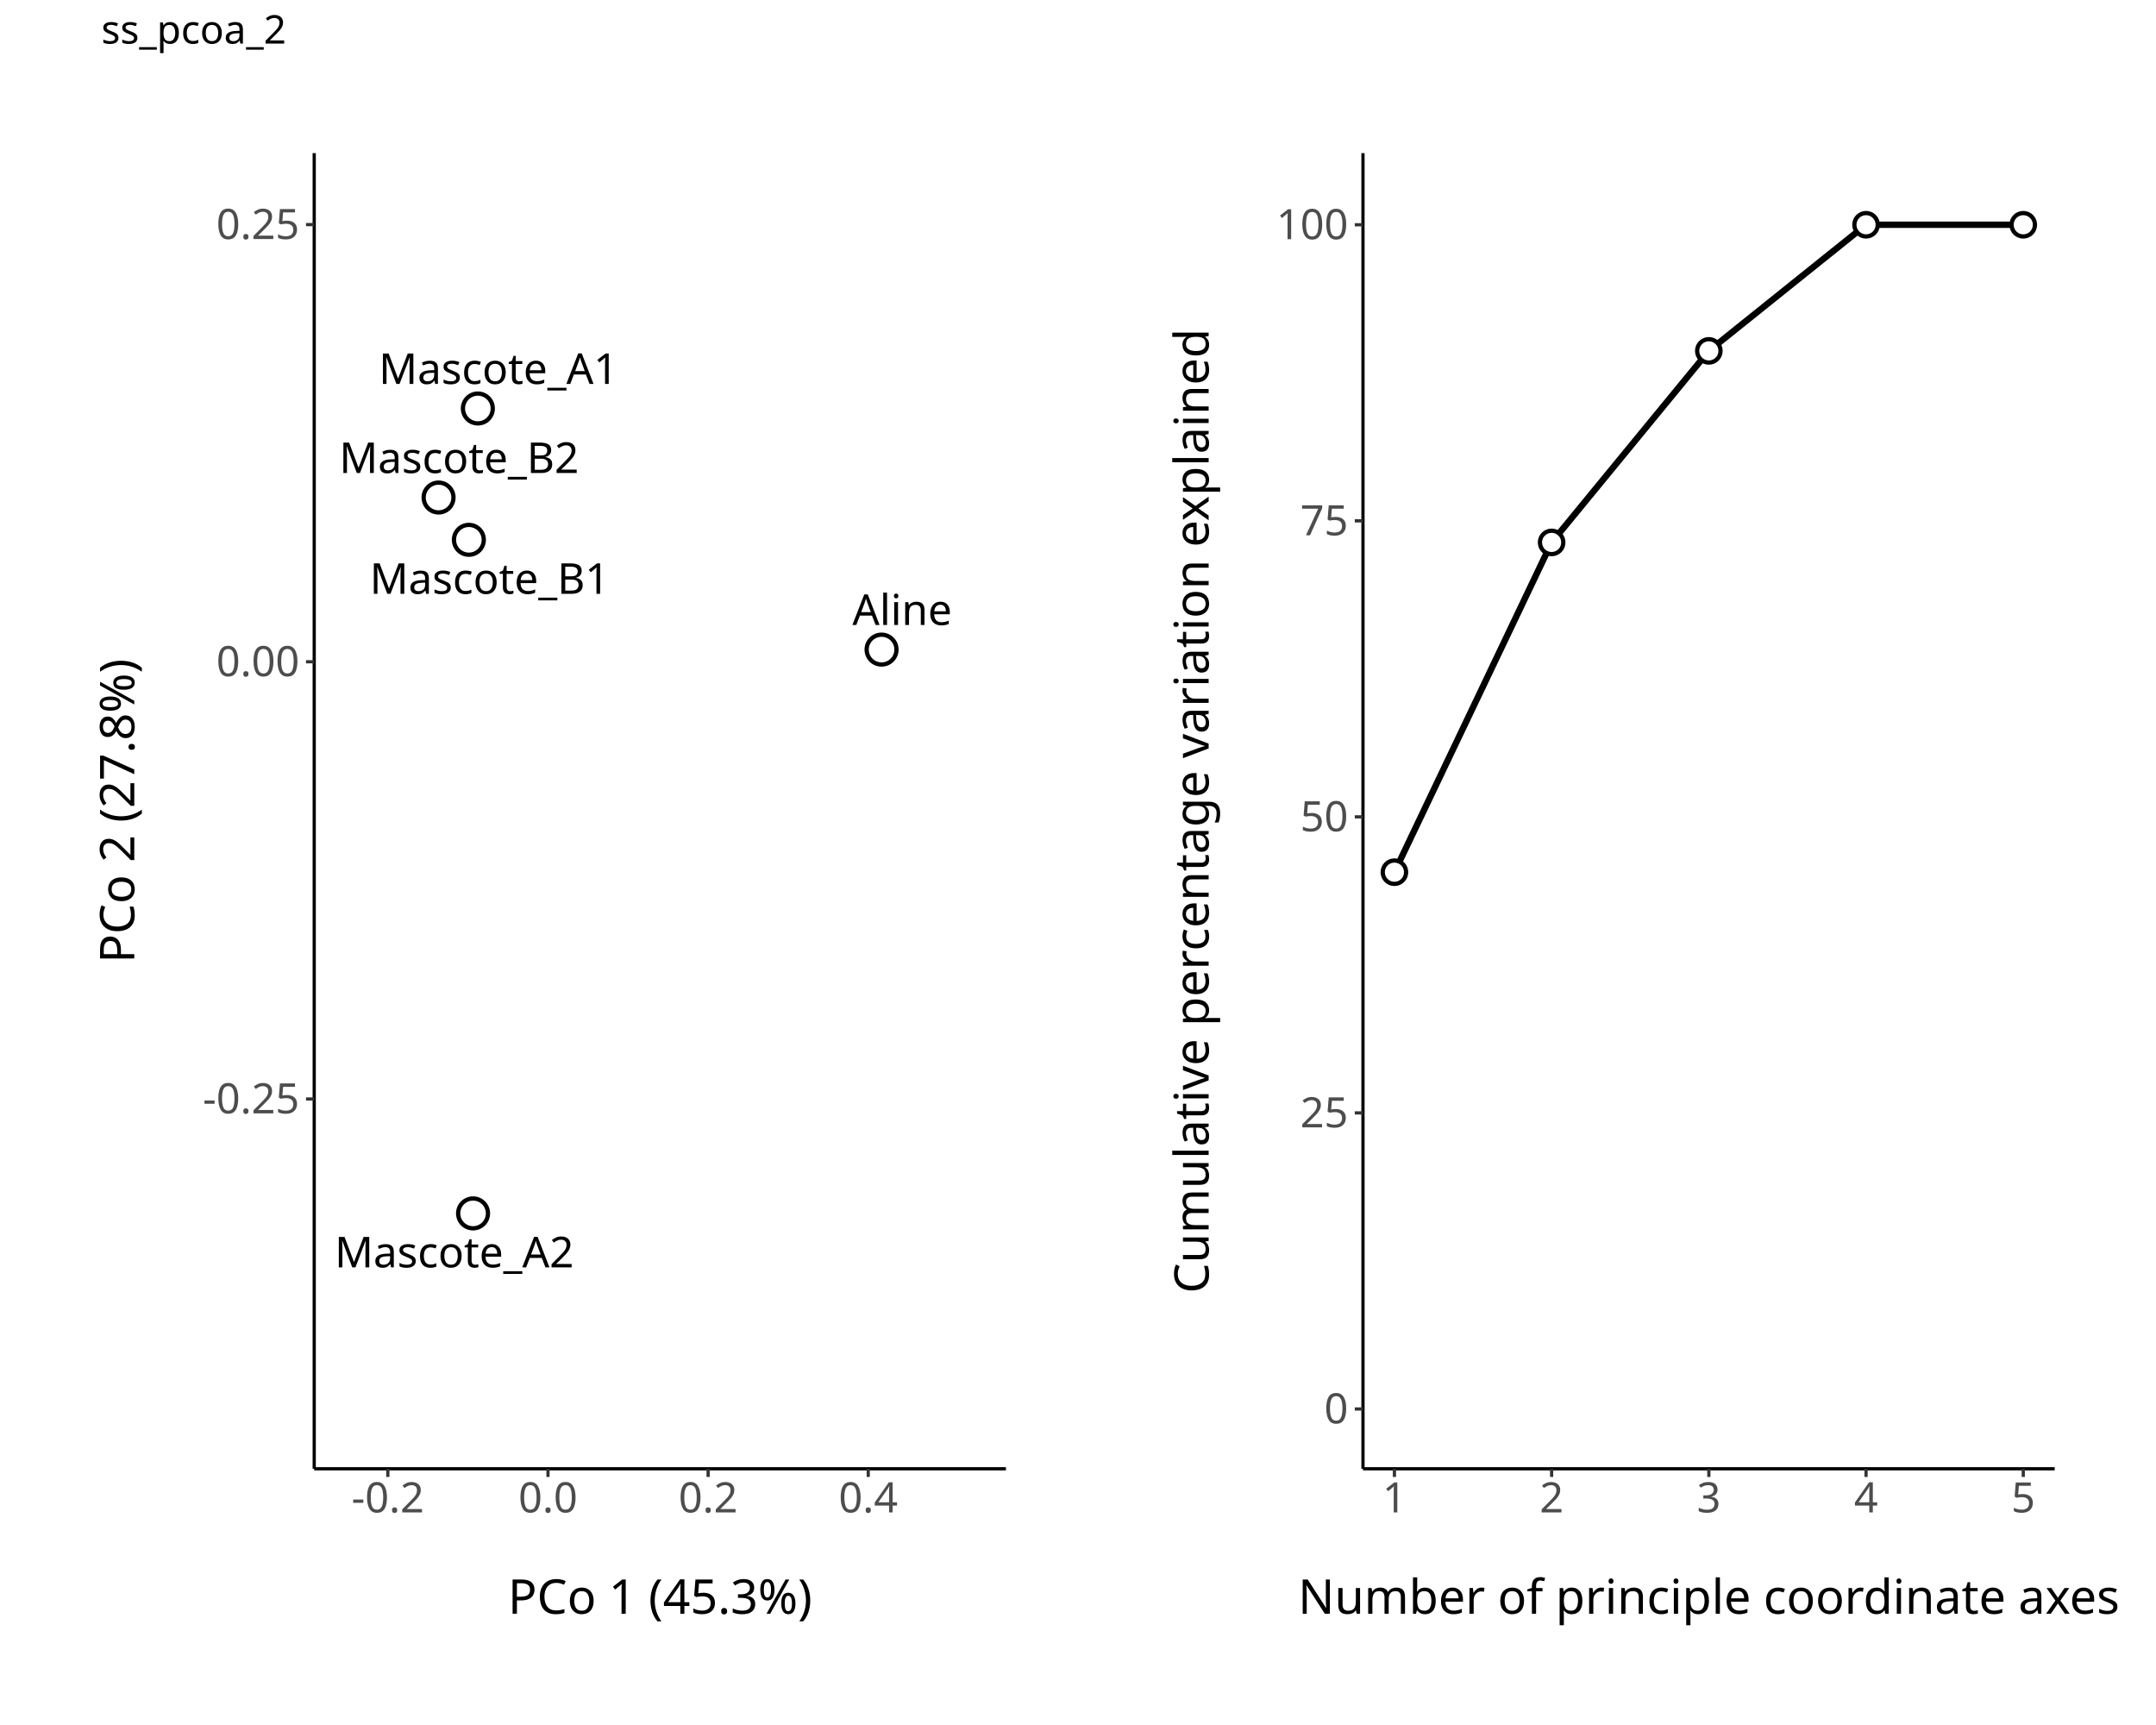
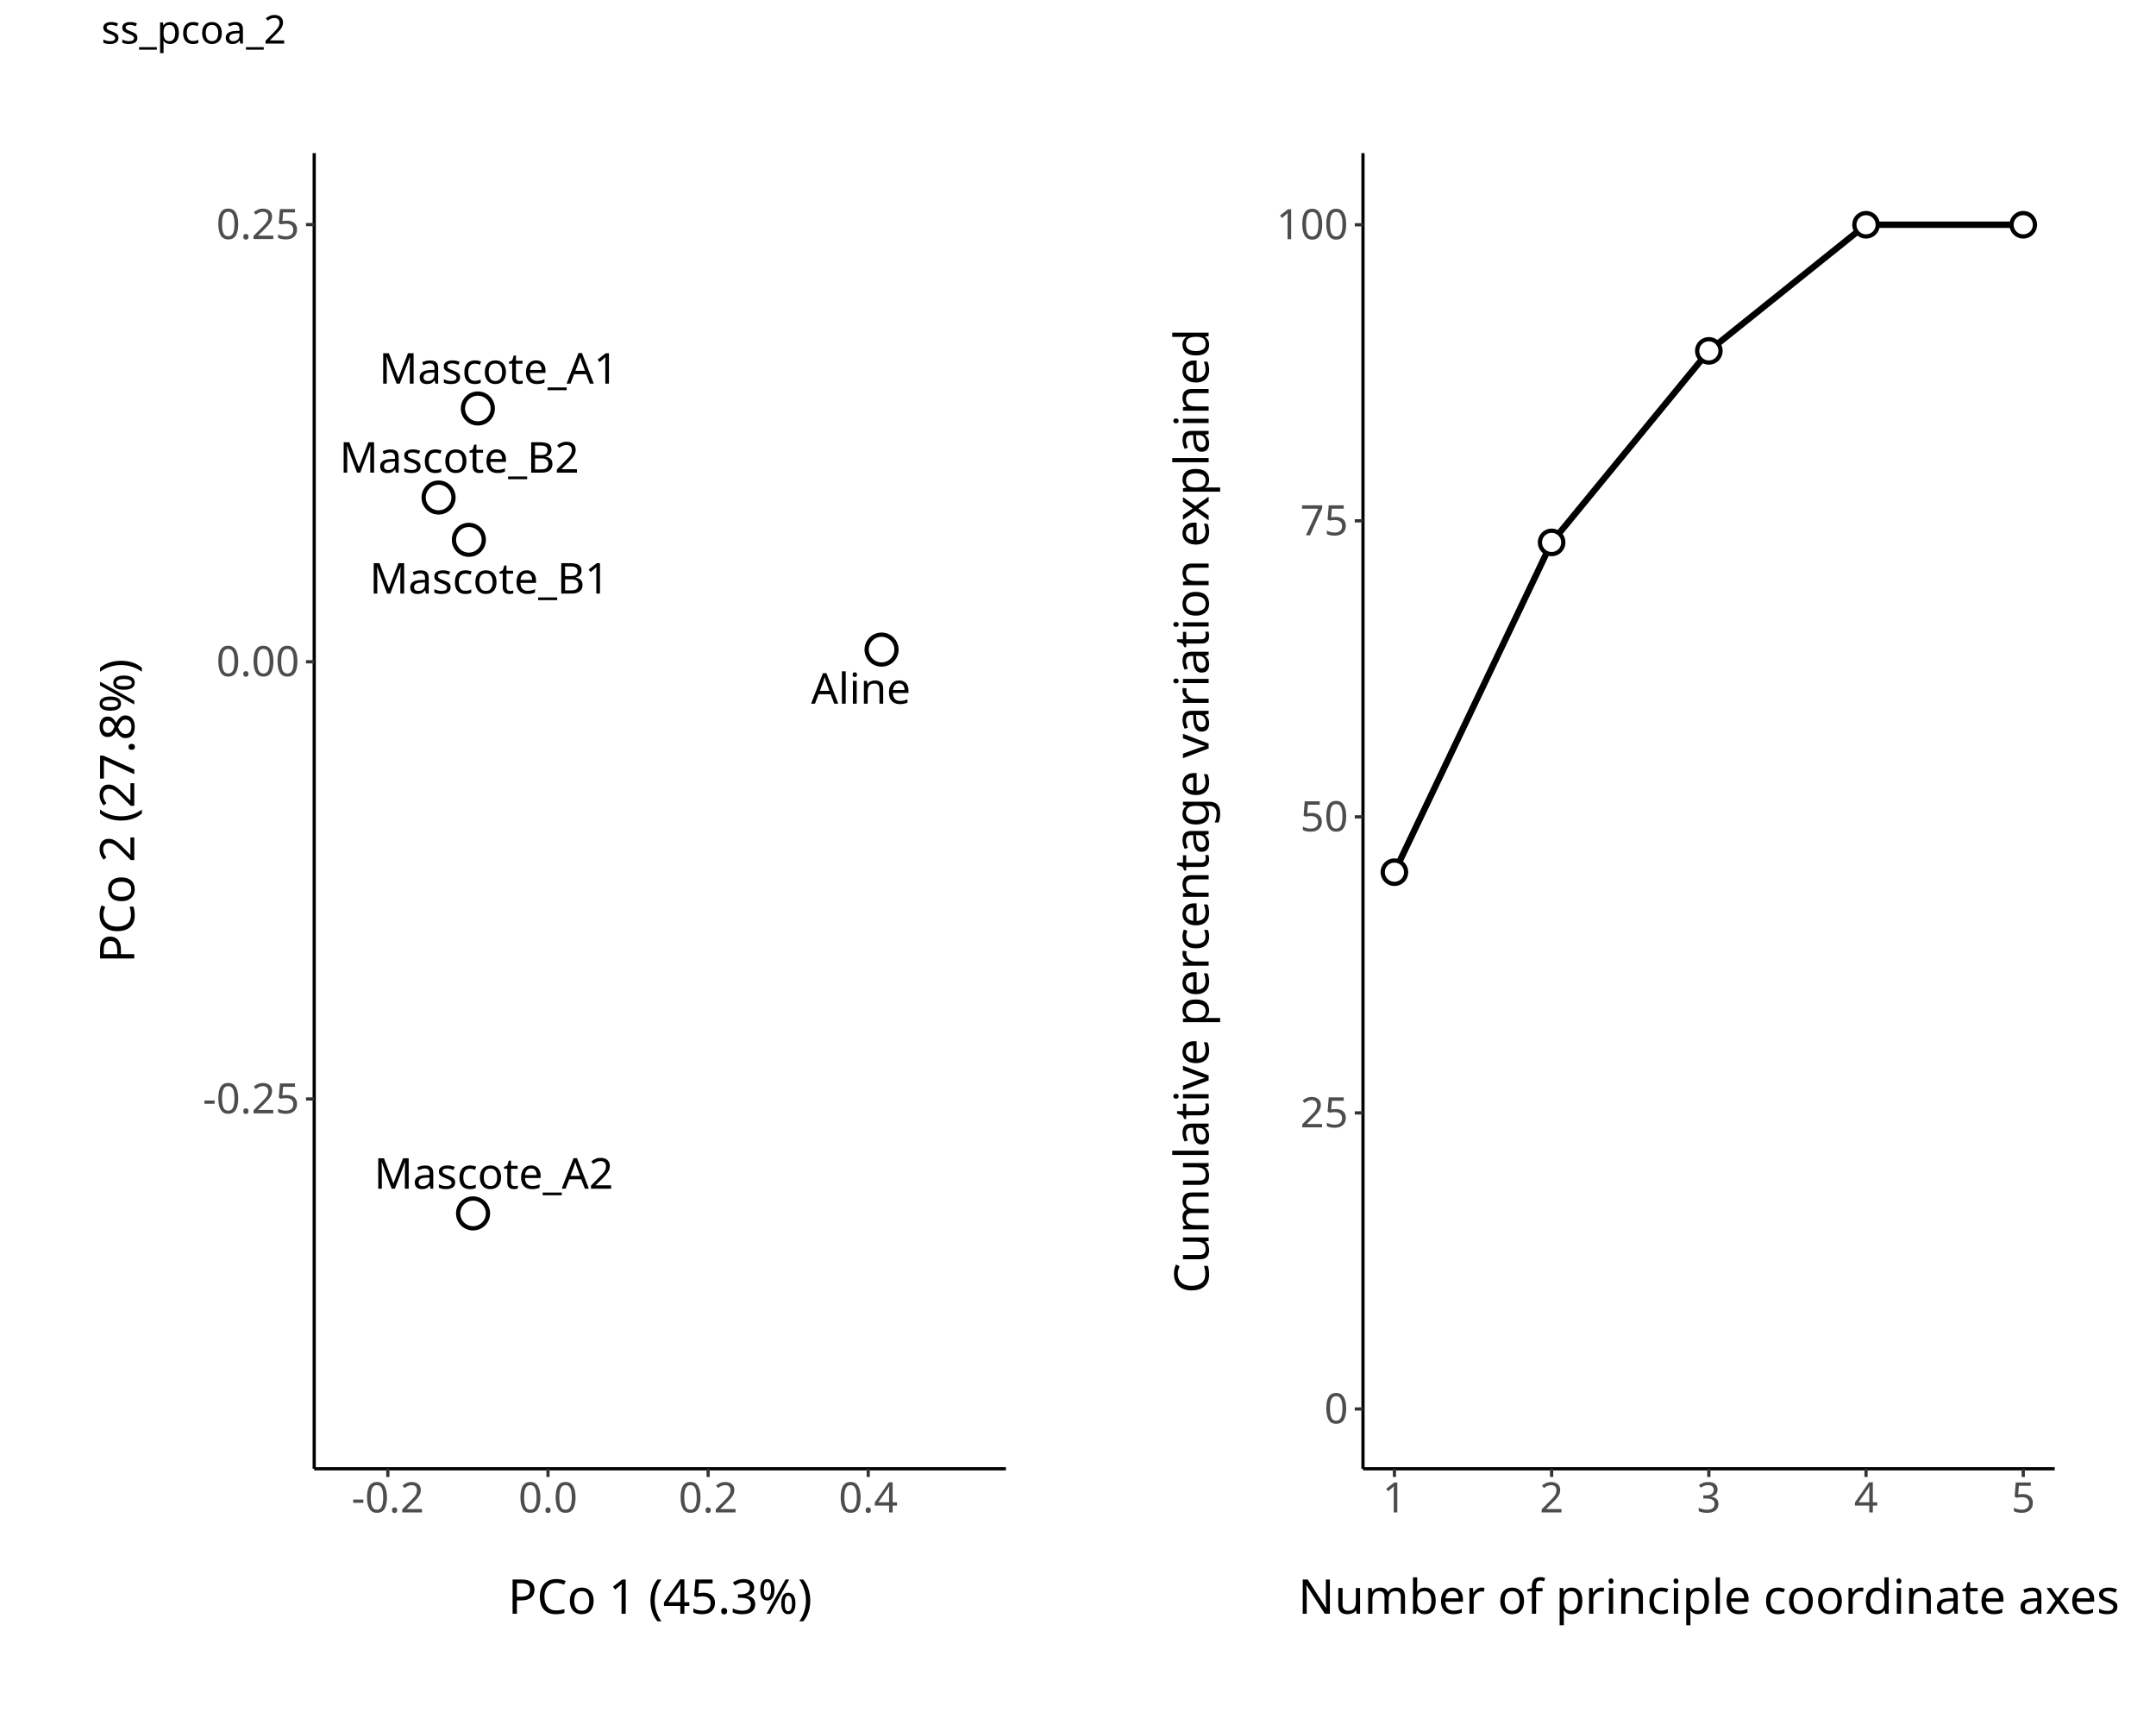
<svg xmlns="http://www.w3.org/2000/svg" class="svglite" data-engine-version="2.0" width="720.00pt" height="576.00pt" viewBox="0 0 720.00 576.00">
  <defs>
    <style type="text/css">
    .svglite line, .svglite polyline, .svglite polygon, .svglite path, .svglite rect, .svglite circle {
      fill: none;
      stroke: #000000;
      stroke-linecap: round;
      stroke-linejoin: round;
      stroke-miterlimit: 10.00;
    }
  </style>
  </defs>
  <rect width="100%" height="100%" style="stroke: none; fill: #FFFFFF;" />
  <defs>
    <clipPath id="cpMC4wMHw3MjAuMDB8MC4wMHw1NzYuMDA=">
      <rect x="0.00" y="0.00" width="720.00" height="576.00" />
    </clipPath>
  </defs>
  <g clip-path="url(#cpMC4wMHw3MjAuMDB8MC4wMHw1NzYuMDA=)">
    <rect x="0.00" y="0.00" width="720.00" height="576.00" style="stroke-width: 1.07; stroke: #FFFFFF; fill: #FFFFFF;" />
  </g>
  <defs>
    <clipPath id="cpMTA0LjkzfDY4Ni4xN3w1MS4xM3w0OTAuNDQ=">
      <rect x="104.93" y="51.13" width="581.25" height="439.31" />
    </clipPath>
  </defs>
  <g clip-path="url(#cpMTA0LjkzfDY4Ni4xN3w1MS4xM3w0OTAuNDQ=)">
</g>
  <g clip-path="url(#cpMC4wMHw3MjAuMDB8MC4wMHw1NzYuMDA=)">
</g>
  <defs>
    <clipPath id="cpNS40OHwzNjQuMjh8MjIuNzh8NTcwLjUy">
      <rect x="5.48" y="22.78" width="358.80" height="547.74" />
    </clipPath>
  </defs>
  <g clip-path="url(#cpNS40OHwzNjQuMjh8MjIuNzh8NTcwLjUy)">
    <rect x="5.48" y="22.78" width="358.80" height="547.74" style="stroke-width: 1.07; stroke: #FFFFFF; fill: #FFFFFF;" />
  </g>
  <g clip-path="url(#cpMC4wMHw3MjAuMDB8MC4wMHw1NzYuMDA=)">
</g>
  <defs>
    <clipPath id="cpMTA0LjkzfDMzNS45M3w1MS4xM3w0OTAuNDQ=">
      <rect x="104.93" y="51.13" width="231.00" height="439.31" />
    </clipPath>
  </defs>
  <g clip-path="url(#cpMTA0LjkzfDMzNS45M3w1MS4xM3w0OTAuNDQ=)">
    <rect x="104.93" y="51.13" width="231.00" height="439.31" style="stroke-width: 1.07; stroke: none; fill: #FFFFFF;" />
    <circle cx="294.40" cy="216.91" r="4.98" style="stroke-width: 1.42;" />
    <circle cx="159.58" cy="136.40" r="4.98" style="stroke-width: 1.42;" />
    <circle cx="157.98" cy="405.17" r="4.98" style="stroke-width: 1.42;" />
    <circle cx="156.58" cy="180.25" r="4.98" style="stroke-width: 1.42;" />
    <circle cx="146.46" cy="166.13" r="4.98" style="stroke-width: 1.42;" />
-     <text x="301.29" y="208.69" text-anchor="middle" style="font-size: 14.23px; font-family: sans;" textLength="31.63px" lengthAdjust="spacingAndGlyphs">Aline</text>
-     <text x="166.44" y="128.20" text-anchor="middle" style="font-size: 14.23px; font-family: sans;" textLength="79.10px" lengthAdjust="spacingAndGlyphs">Mascote_A1</text>
-     <text x="151.71" y="423.19" text-anchor="middle" style="font-size: 14.23px; font-family: sans;" textLength="79.10px" lengthAdjust="spacingAndGlyphs">Mascote_A2</text>
-     <text x="163.49" y="198.28" text-anchor="middle" style="font-size: 14.23px; font-family: sans;" textLength="79.10px" lengthAdjust="spacingAndGlyphs">Mascote_B1</text>
-     <text x="153.31" y="157.94" text-anchor="middle" style="font-size: 14.23px; font-family: sans;" textLength="79.10px" lengthAdjust="spacingAndGlyphs">Mascote_B2</text>
+     <text x="287.49" y="234.97" text-anchor="middle" style="font-size: 14.23px; font-family: sans;" textLength="31.63px" lengthAdjust="spacingAndGlyphs">Aline</text>
+     <text x="166.52" y="128.10" text-anchor="middle" style="font-size: 14.23px; font-family: sans;" textLength="79.10px" lengthAdjust="spacingAndGlyphs">Mascote_A1</text>
+     <text x="164.88" y="396.93" text-anchor="middle" style="font-size: 14.23px; font-family: sans;" textLength="79.10px" lengthAdjust="spacingAndGlyphs">Mascote_A2</text>
+     <text x="163.44" y="198.20" text-anchor="middle" style="font-size: 14.23px; font-family: sans;" textLength="79.10px" lengthAdjust="spacingAndGlyphs">Mascote_B1</text>
+     <text x="153.40" y="157.82" text-anchor="middle" style="font-size: 14.23px; font-family: sans;" textLength="79.10px" lengthAdjust="spacingAndGlyphs">Mascote_B2</text>
  </g>
  <g clip-path="url(#cpMC4wMHw3MjAuMDB8MC4wMHw1NzYuMDA=)">
    <polyline points="104.93,490.44 104.93,51.13 " style="stroke-width: 1.07; stroke-linecap: butt;" />
    <text x="100.00" y="371.77" text-anchor="end" style="font-size: 14.00px; fill: #4D4D4D; font-family: sans;" textLength="31.91px" lengthAdjust="spacingAndGlyphs">-0.25</text>
    <text x="100.00" y="225.79" text-anchor="end" style="font-size: 14.00px; fill: #4D4D4D; font-family: sans;" textLength="27.25px" lengthAdjust="spacingAndGlyphs">0.00</text>
    <text x="100.00" y="79.81" text-anchor="end" style="font-size: 14.00px; fill: #4D4D4D; font-family: sans;" textLength="27.25px" lengthAdjust="spacingAndGlyphs">0.25</text>
    <polyline points="102.19,366.96 104.93,366.96 " style="stroke-width: 1.07; stroke: #333333; stroke-linecap: butt;" />
    <polyline points="102.19,220.97 104.93,220.97 " style="stroke-width: 1.07; stroke: #333333; stroke-linecap: butt;" />
    <polyline points="102.19,74.99 104.93,74.99 " style="stroke-width: 1.07; stroke: #333333; stroke-linecap: butt;" />
    <polyline points="104.93,490.44 335.93,490.44 " style="stroke-width: 1.07; stroke-linecap: butt;" />
    <polyline points="129.52,493.18 129.52,490.44 " style="stroke-width: 1.07; stroke: #333333; stroke-linecap: butt;" />
    <polyline points="183.00,493.18 183.00,490.44 " style="stroke-width: 1.07; stroke: #333333; stroke-linecap: butt;" />
    <polyline points="236.48,493.18 236.48,490.44 " style="stroke-width: 1.07; stroke: #333333; stroke-linecap: butt;" />
    <polyline points="289.95,493.18 289.95,490.44 " style="stroke-width: 1.07; stroke: #333333; stroke-linecap: butt;" />
    <text x="129.52" y="505.01" text-anchor="middle" style="font-size: 14.00px; fill: #4D4D4D; font-family: sans;" textLength="24.12px" lengthAdjust="spacingAndGlyphs">-0.2</text>
    <text x="183.00" y="505.01" text-anchor="middle" style="font-size: 14.00px; fill: #4D4D4D; font-family: sans;" textLength="19.46px" lengthAdjust="spacingAndGlyphs">0.0</text>
    <text x="236.48" y="505.01" text-anchor="middle" style="font-size: 14.00px; fill: #4D4D4D; font-family: sans;" textLength="19.46px" lengthAdjust="spacingAndGlyphs">0.2</text>
    <text x="289.95" y="505.01" text-anchor="middle" style="font-size: 14.00px; fill: #4D4D4D; font-family: sans;" textLength="19.46px" lengthAdjust="spacingAndGlyphs">0.4</text>
    <text x="220.43" y="538.85" text-anchor="middle" style="font-size: 16.00px; font-family: sans;" textLength="104.95px" lengthAdjust="spacingAndGlyphs">PCo 1 (45.3%)</text>
    <text transform="translate(44.84,270.79) rotate(-90)" text-anchor="middle" style="font-size: 16.00px; font-family: sans;" textLength="104.95px" lengthAdjust="spacingAndGlyphs">PCo 2 (27.8%)</text>
  </g>
  <defs>
    <clipPath id="cpMzY0LjI4fDcxNC41MnwyMi43OHw1NzAuNTI=">
      <rect x="364.28" y="22.78" width="350.24" height="547.74" />
    </clipPath>
  </defs>
  <g clip-path="url(#cpMzY0LjI4fDcxNC41MnwyMi43OHw1NzAuNTI=)">
    <rect x="364.28" y="22.78" width="350.24" height="547.74" style="stroke-width: 1.07; stroke: #FFFFFF; fill: #FFFFFF;" />
  </g>
  <g clip-path="url(#cpMC4wMHw3MjAuMDB8MC4wMHw1NzYuMDA=)">
</g>
  <defs>
    <clipPath id="cpNDU1LjE3fDY4Ni4xN3w1MS4xM3w0OTAuNDQ=">
      <rect x="455.17" y="51.13" width="231.00" height="439.31" />
    </clipPath>
  </defs>
  <g clip-path="url(#cpNDU1LjE3fDY4Ni4xN3w1MS4xM3w0OTAuNDQ=)">
    <rect x="455.17" y="51.13" width="231.00" height="439.31" style="stroke-width: 1.07; stroke: none; fill: #FFFFFF;" />
    <polyline points="465.67,291.24 518.17,181.12 570.67,117.16 623.17,75.05 675.67,75.05 " style="stroke-width: 2.13; stroke-linecap: butt;" />
    <circle cx="465.67" cy="291.24" r="3.91" style="stroke-width: 1.42; fill: #FFFFFF;" />
    <circle cx="518.17" cy="181.12" r="3.91" style="stroke-width: 1.42; fill: #FFFFFF;" />
    <circle cx="570.67" cy="117.16" r="3.91" style="stroke-width: 1.42; fill: #FFFFFF;" />
    <circle cx="623.17" cy="75.05" r="3.91" style="stroke-width: 1.42; fill: #FFFFFF;" />
    <circle cx="675.67" cy="75.05" r="3.91" style="stroke-width: 1.42; fill: #FFFFFF;" />
  </g>
  <g clip-path="url(#cpMC4wMHw3MjAuMDB8MC4wMHw1NzYuMDA=)">
    <polyline points="455.17,490.44 455.17,51.13 " style="stroke-width: 1.07; stroke-linecap: butt;" />
    <text x="450.24" y="475.29" text-anchor="end" style="font-size: 14.00px; fill: #4D4D4D; font-family: sans;" textLength="7.79px" lengthAdjust="spacingAndGlyphs">0</text>
    <text x="450.24" y="376.44" text-anchor="end" style="font-size: 14.00px; fill: #4D4D4D; font-family: sans;" textLength="15.57px" lengthAdjust="spacingAndGlyphs">25</text>
    <text x="450.24" y="277.58" text-anchor="end" style="font-size: 14.00px; fill: #4D4D4D; font-family: sans;" textLength="15.57px" lengthAdjust="spacingAndGlyphs">50</text>
    <text x="450.24" y="178.73" text-anchor="end" style="font-size: 14.00px; fill: #4D4D4D; font-family: sans;" textLength="15.57px" lengthAdjust="spacingAndGlyphs">75</text>
    <text x="450.24" y="79.87" text-anchor="end" style="font-size: 14.00px; fill: #4D4D4D; font-family: sans;" textLength="23.36px" lengthAdjust="spacingAndGlyphs">100</text>
    <polyline points="452.43,470.47 455.17,470.47 " style="stroke-width: 1.07; stroke: #333333; stroke-linecap: butt;" />
    <polyline points="452.43,371.62 455.17,371.62 " style="stroke-width: 1.07; stroke: #333333; stroke-linecap: butt;" />
    <polyline points="452.43,272.76 455.17,272.76 " style="stroke-width: 1.07; stroke: #333333; stroke-linecap: butt;" />
    <polyline points="452.43,173.91 455.17,173.91 " style="stroke-width: 1.07; stroke: #333333; stroke-linecap: butt;" />
    <polyline points="452.43,75.05 455.17,75.05 " style="stroke-width: 1.07; stroke: #333333; stroke-linecap: butt;" />
    <polyline points="455.17,490.44 686.17,490.44 " style="stroke-width: 1.07; stroke-linecap: butt;" />
    <polyline points="465.67,493.18 465.67,490.44 " style="stroke-width: 1.07; stroke: #333333; stroke-linecap: butt;" />
    <polyline points="518.17,493.18 518.17,490.44 " style="stroke-width: 1.07; stroke: #333333; stroke-linecap: butt;" />
    <polyline points="570.67,493.18 570.67,490.44 " style="stroke-width: 1.07; stroke: #333333; stroke-linecap: butt;" />
    <polyline points="623.17,493.18 623.17,490.44 " style="stroke-width: 1.07; stroke: #333333; stroke-linecap: butt;" />
    <polyline points="675.67,493.18 675.67,490.44 " style="stroke-width: 1.07; stroke: #333333; stroke-linecap: butt;" />
    <text x="465.67" y="505.01" text-anchor="middle" style="font-size: 14.00px; fill: #4D4D4D; font-family: sans;" textLength="7.79px" lengthAdjust="spacingAndGlyphs">1</text>
    <text x="518.17" y="505.01" text-anchor="middle" style="font-size: 14.00px; fill: #4D4D4D; font-family: sans;" textLength="7.79px" lengthAdjust="spacingAndGlyphs">2</text>
    <text x="570.67" y="505.01" text-anchor="middle" style="font-size: 14.00px; fill: #4D4D4D; font-family: sans;" textLength="7.79px" lengthAdjust="spacingAndGlyphs">3</text>
    <text x="623.17" y="505.01" text-anchor="middle" style="font-size: 14.00px; fill: #4D4D4D; font-family: sans;" textLength="7.79px" lengthAdjust="spacingAndGlyphs">4</text>
    <text x="675.67" y="505.01" text-anchor="middle" style="font-size: 14.00px; fill: #4D4D4D; font-family: sans;" textLength="7.79px" lengthAdjust="spacingAndGlyphs">5</text>
    <text x="570.67" y="538.85" text-anchor="middle" style="font-size: 16.00px; font-family: sans;" textLength="256.17px" lengthAdjust="spacingAndGlyphs">Number of principle coordinate axes</text>
    <text transform="translate(403.63,270.79) rotate(-90)" text-anchor="middle" style="font-size: 16.00px; font-family: sans;" textLength="302.44px" lengthAdjust="spacingAndGlyphs">Cumulative percentage variation explained</text>
    <text x="33.83" y="14.56" style="font-size: 13.20px; font-family: sans;" textLength="63.87px" lengthAdjust="spacingAndGlyphs">ss_pcoa_2</text>
  </g>
</svg>
